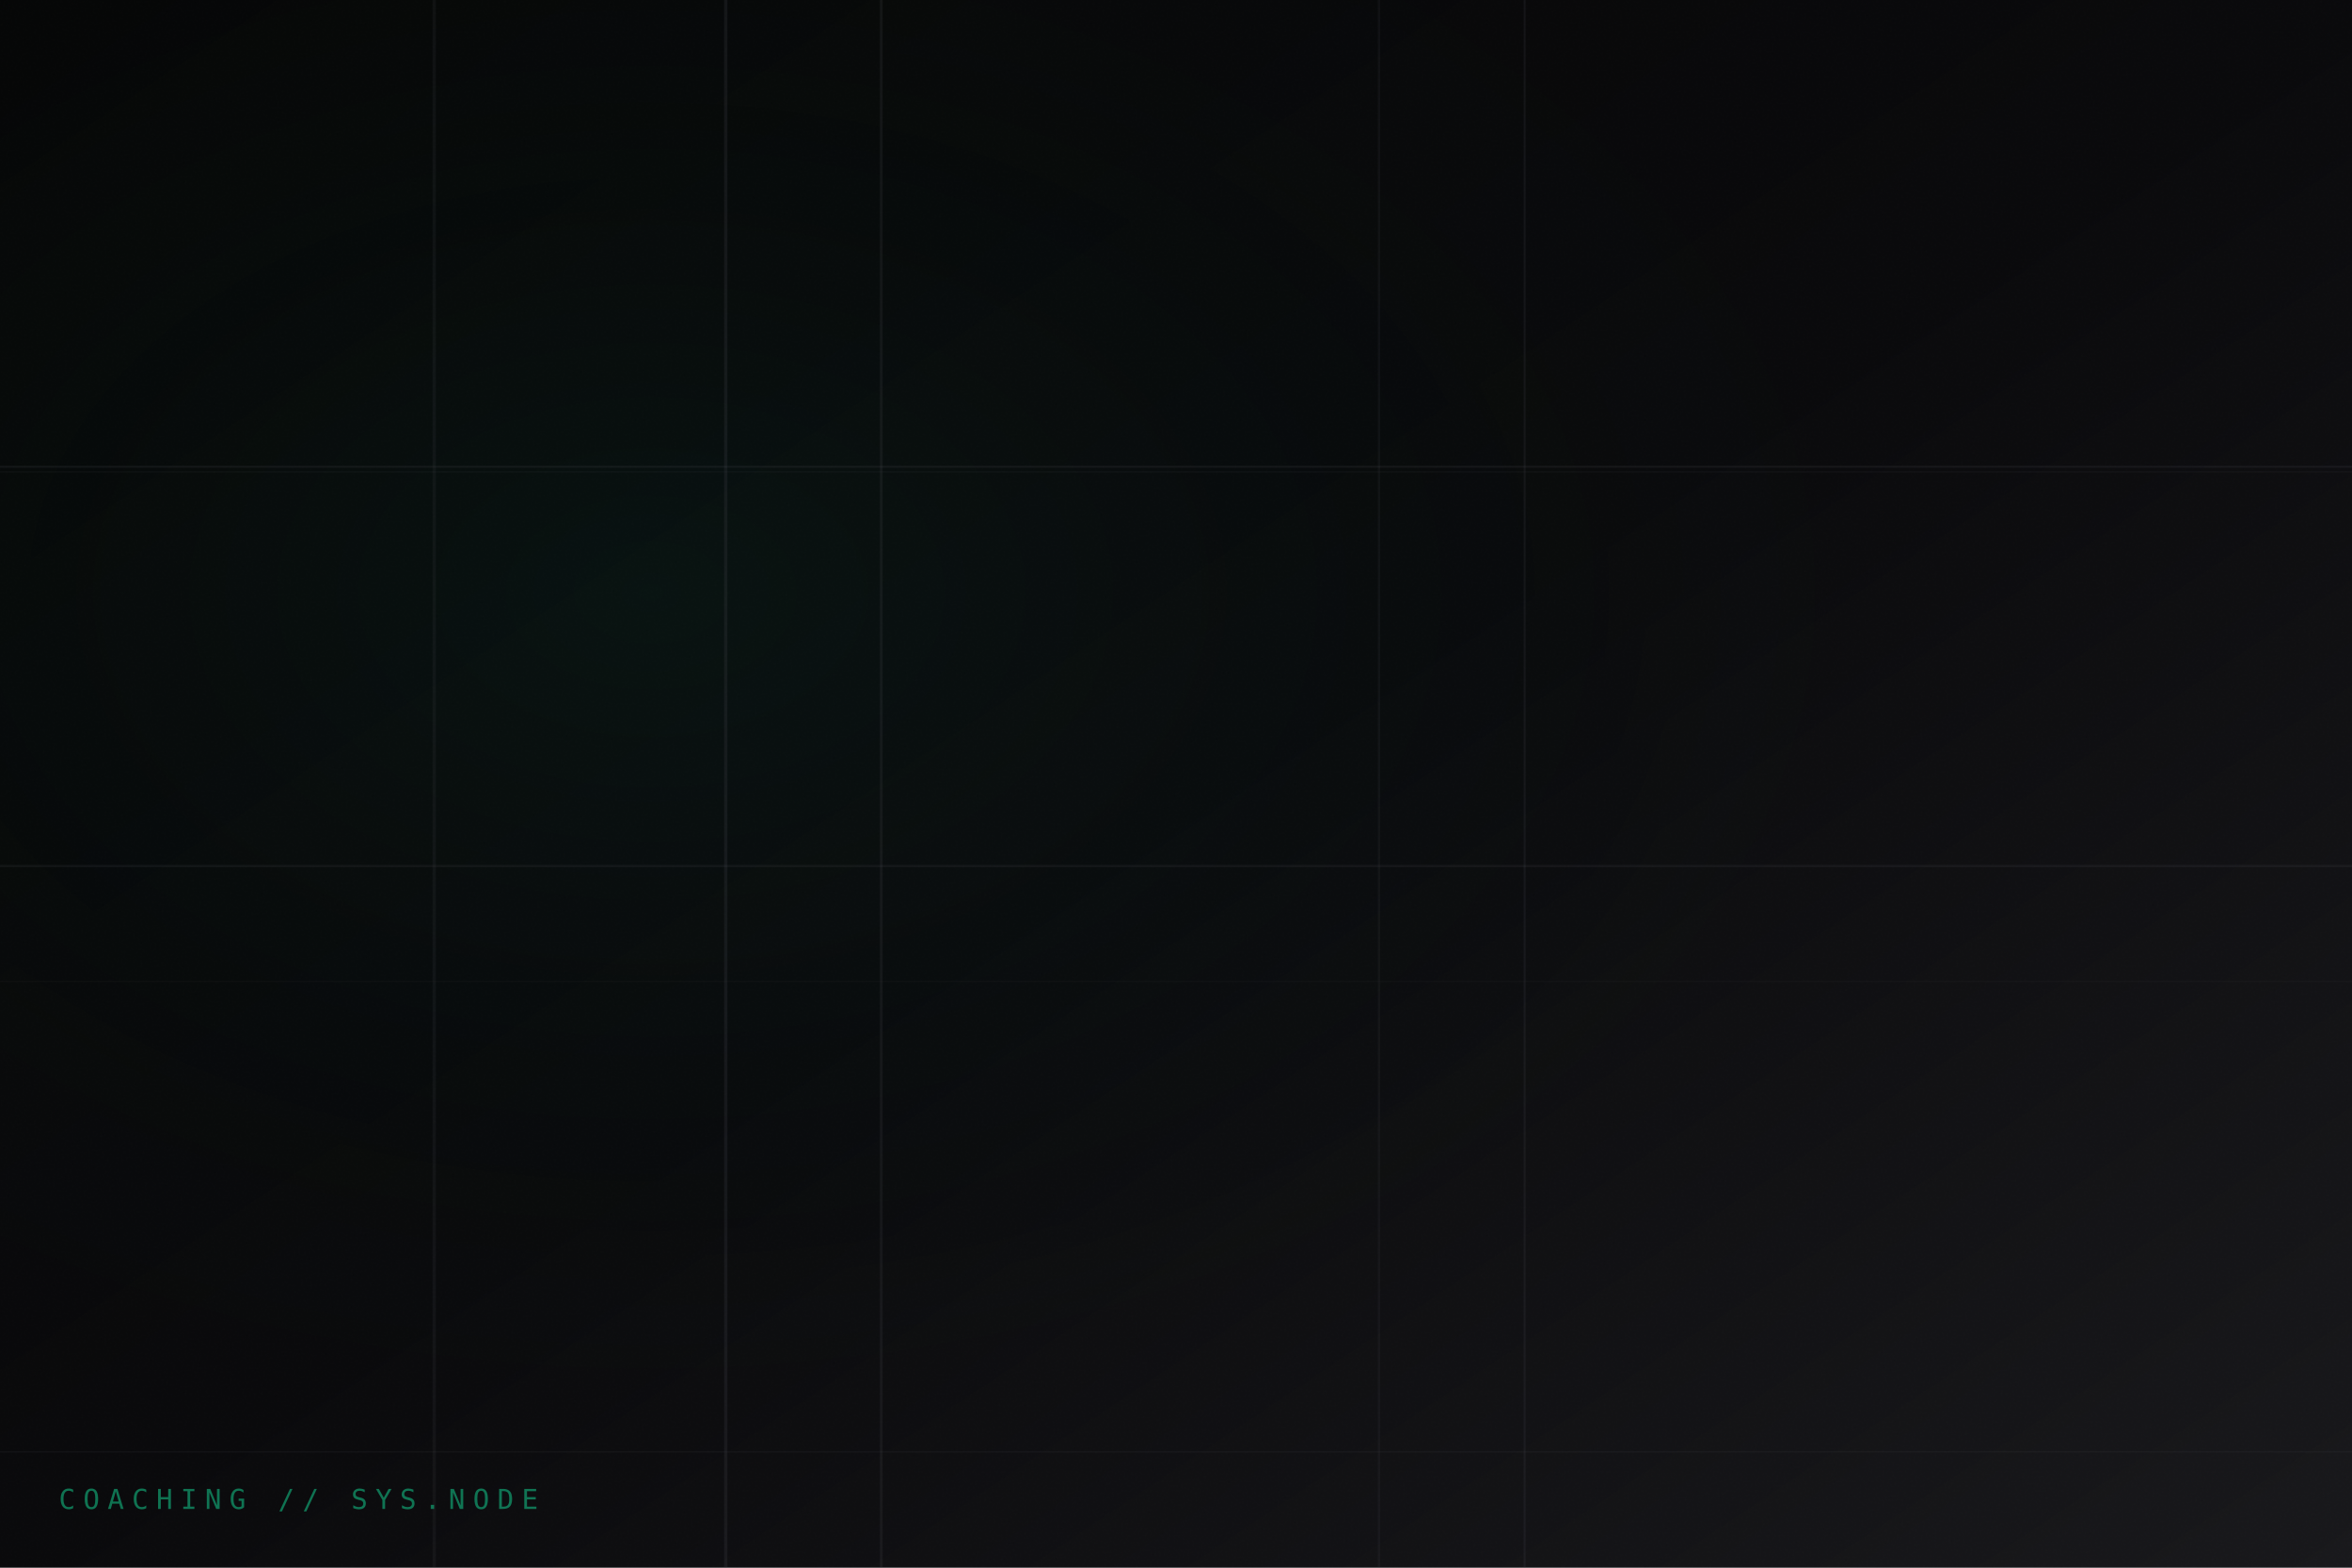
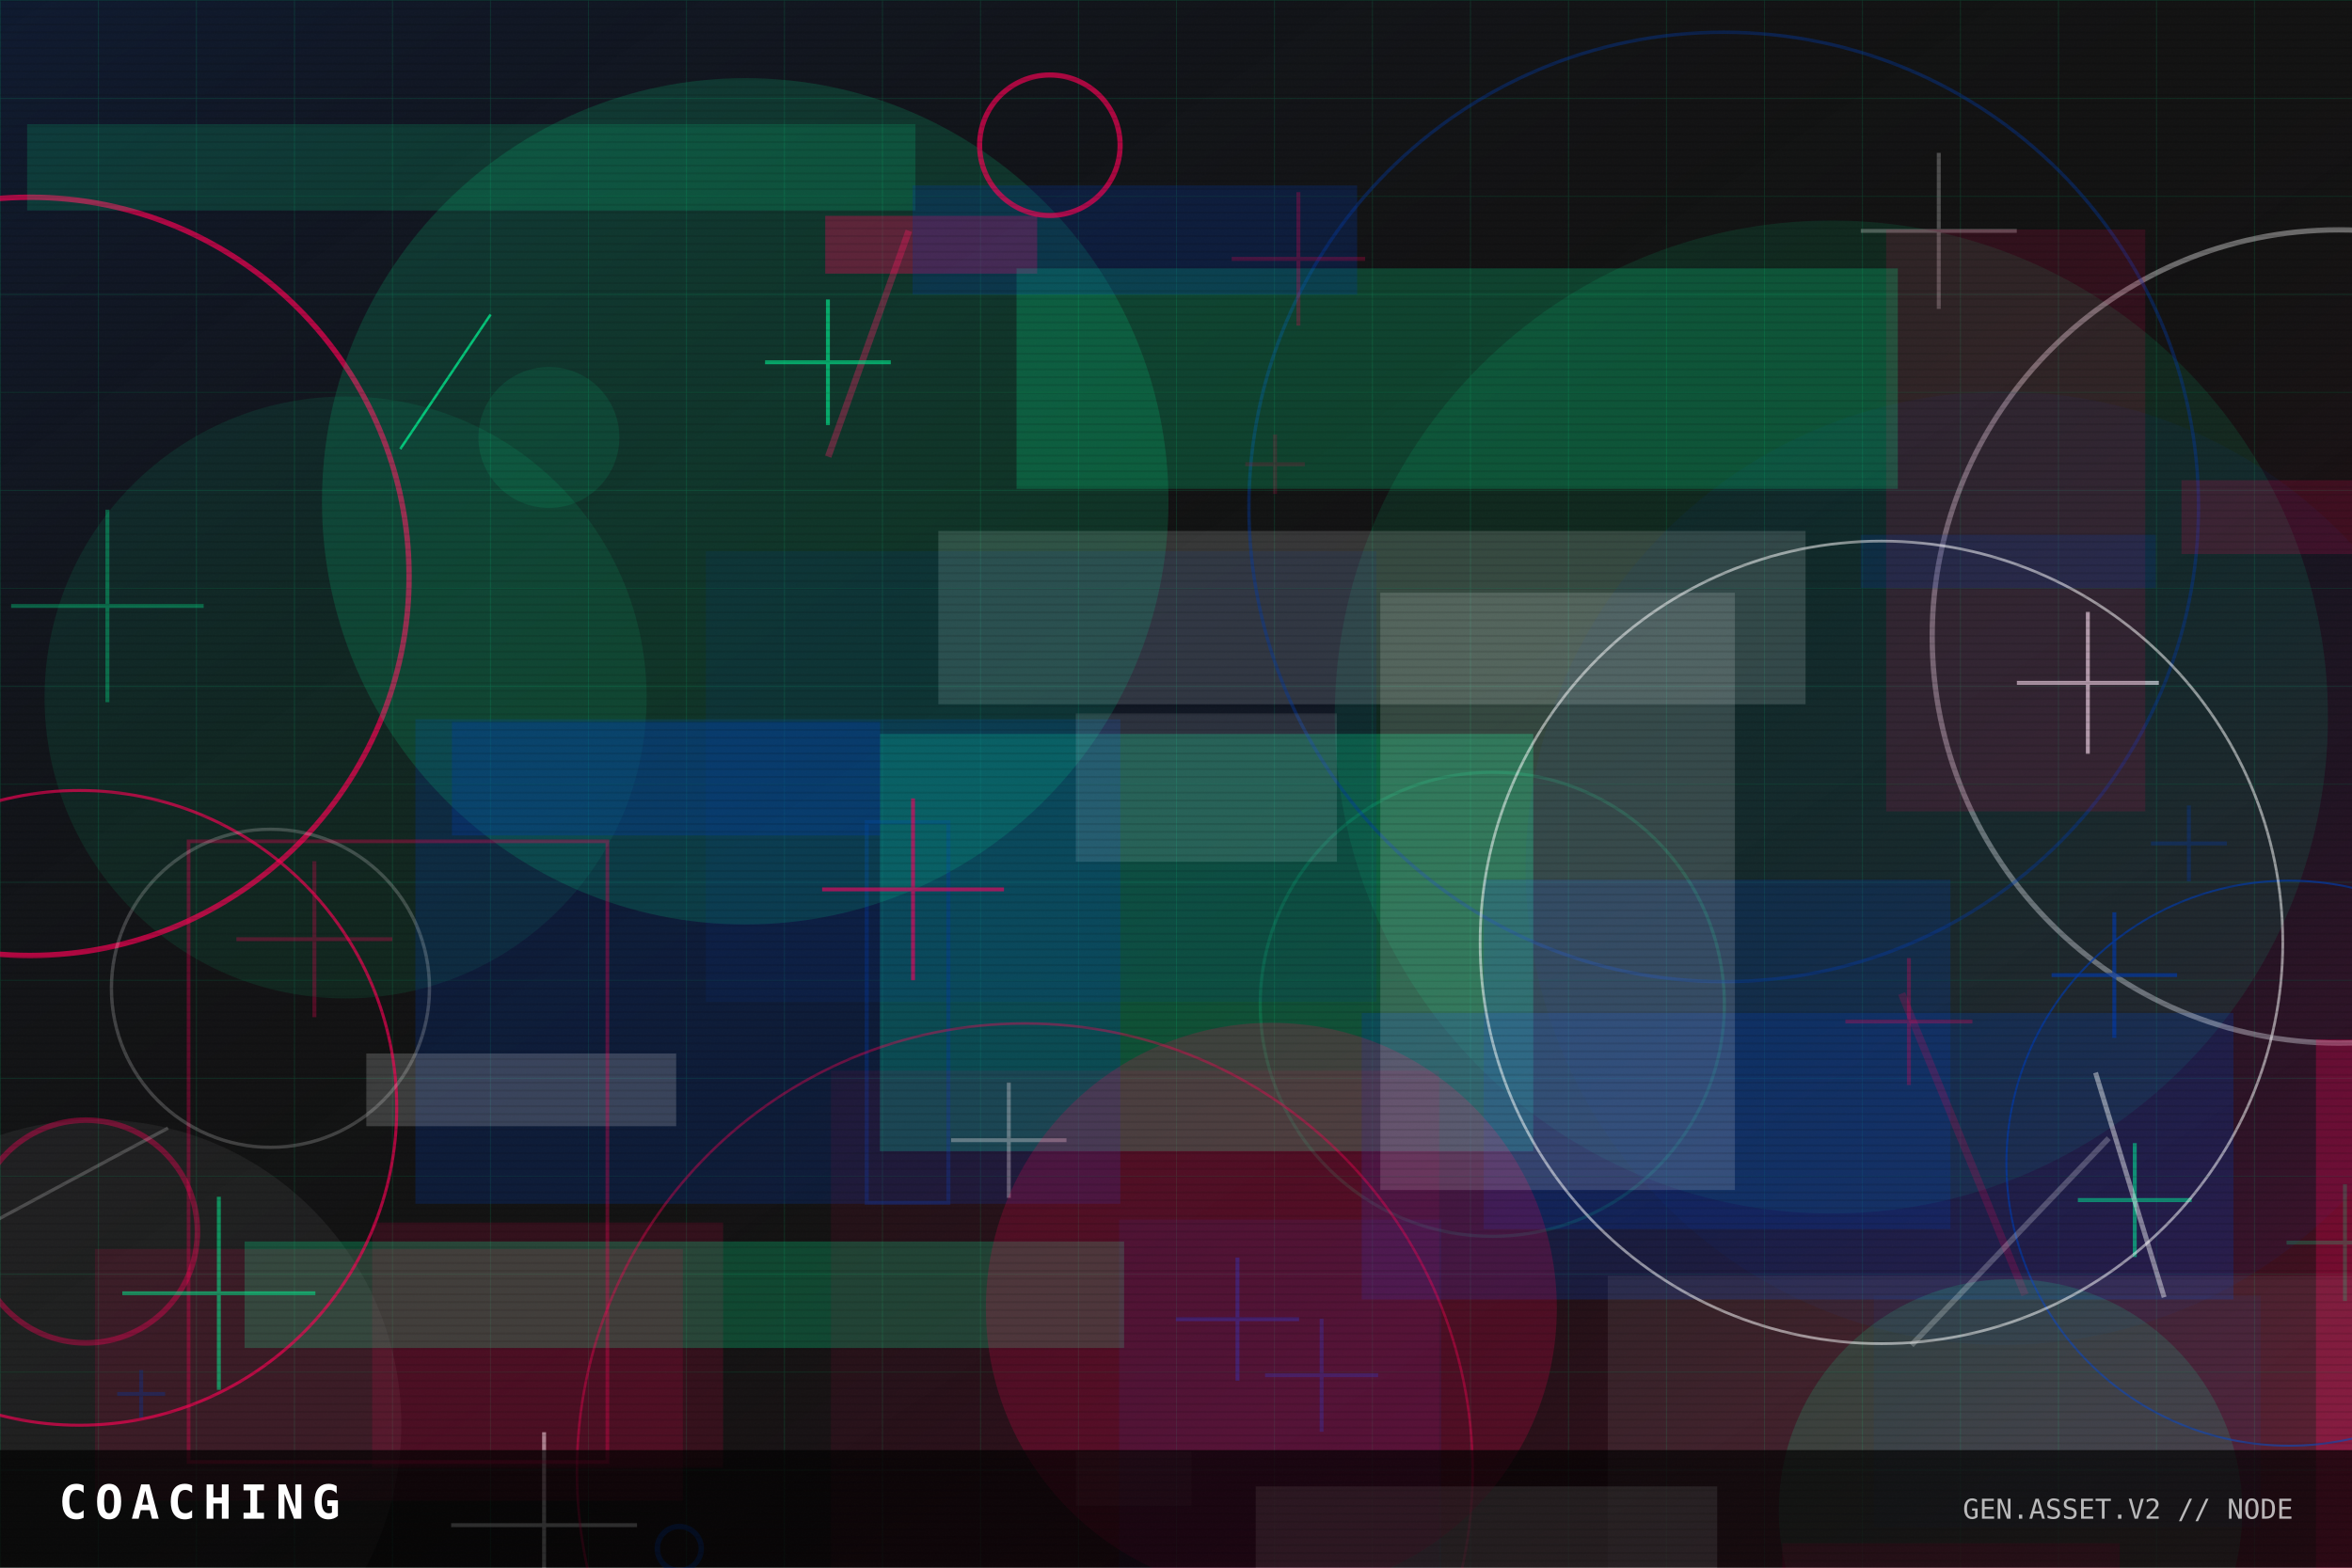
<svg xmlns="http://www.w3.org/2000/svg" width="1200" height="800" viewBox="0 0 1200 800" preserveAspectRatio="xMidYMid slice">
  <defs>
    <filter id="noise-coaching" x="0%" y="0%" width="100%" height="100%">
-       <feTurbulence type="fractalNoise" baseFrequency="0.829" numOctaves="3" result="noise" />
-       <feColorMatrix type="matrix" values="1 0 0 0 0  0 1 0 0 0  0 0 1 0 0  0 0 0 0.05 0" in="noise" result="coloredNoise" />
+       <feTurbulence type="fractalNoise" baseFrequency="1.141" numOctaves="4" result="noise" />
+       <feColorMatrix type="matrix" values="1 0 0 0 0  0 1 0 0 0  0 0 1 0 0  0 0 0 0.1 0" in="noise" result="coloredNoise" />
      <feComposite operator="in" in="coloredNoise" in2="SourceGraphic" result="composite" />
    </filter>
-     <linearGradient id="grad-main-coaching" x1="0%" y1="0%" x2="100%" y2="100%">
-       <stop offset="0%" stop-color="#050505" />
-       <stop offset="50%" stop-color="#09090b" />
-       <stop offset="100%" stop-color="#18181b" />
+     <linearGradient id="grad-coaching" x1="0%" y1="0%" x2="100%" y2="100%">
+       <stop offset="0%" stop-color="#0038A8" stop-opacity="0.2" />
+       <stop offset="50%" stop-color="#121212" stop-opacity="0" />
+       <stop offset="100%" stop-color="#FF0055" stop-opacity="0.3" />
    </linearGradient>
-     <radialGradient id="glow-coaching" cx="27.876%" cy="37.892%" r="60%">
-       <stop offset="0%" stop-color="#064e3b" stop-opacity="0.15" />
-       <stop offset="100%" stop-color="#050505" stop-opacity="0" />
-     </radialGradient>
-     <pattern id="grid-coaching" width="40" height="40" patternUnits="userSpaceOnUse">
-       <path d="M 40 0 L 0 0 0 40" fill="none" stroke="#27272a" stroke-width="0.5" stroke-opacity="0.3" />
+     <pattern id="grid-coaching" width="50" height="50" patternUnits="userSpaceOnUse">
+       <path d="M 50 0 L 0 0 0 50" fill="none" stroke="#00FF99" stroke-width="0.5" stroke-opacity="0.2" />
    </pattern>
  </defs>
-   <rect width="100%" height="100%" fill="url(#grad-main-coaching)" />
-   <rect width="100%" height="100%" fill="url(#glow-coaching)" />
-   <rect x="0" y="92.572%" width="100%" height="0.65" fill="#52525b" opacity="0.119" />
-   <rect x="0" y="62.571%" width="100%" height="0.615" fill="#52525b" opacity="0.056" />
-   <rect x="37.41%" y="0" width="1.388" height="100%" fill="#52525b" opacity="0.157" />
-   <rect x="64.781%" y="0" width="1.018" height="100%" fill="#52525b" opacity="0.152" />
-   <rect x="0" y="29.703%" width="100%" height="1.102" fill="#52525b" opacity="0.144" />
-   <rect x="58.581%" y="0" width="1.167" height="100%" fill="#52525b" opacity="0.117" />
-   <rect x="0" y="30.062%" width="100%" height="0.65" fill="#52525b" opacity="0.097" />
-   <rect x="30.788%" y="0" width="1.667" height="100%" fill="#52525b" opacity="0.174" />
-   <rect x="0" y="55.164%" width="100%" height="1.251" fill="#52525b" opacity="0.132" />
-   <rect x="18.391%" y="0" width="1.668" height="100%" fill="#52525b" opacity="0.119" />
-   <text x="30" y="770" font-family="monospace" font-size="14" fill="#10b981" opacity="0.6" letter-spacing="4">
-             COACHING // SYS.NODE
+   <rect width="100%" height="100%" fill="#121212" />
+   <rect width="100%" height="100%" fill="url(#grad-coaching)" />
+   <rect width="100%" height="100%" fill="url(#grid-coaching)" />
+   <rect x="45.742%" y="92.572%" width="4.917%" height="3.494%" fill="#FFFFFF" opacity="0.08" />
+   <rect x="37.41%" y="46.816%" width="27.779%" height="26.617%" fill="#00FF99" opacity="0.264" />
+   <circle cx="14.693%" cy="44.49%" r="15.059%" fill="#00FF99" opacity="0.083" />
+   <rect x="47.58%" y="77.794%" width="13.7%" height="24%" fill="#0038A8" opacity="0.14" />
+   <circle cx="77.863%" cy="45.738%" r="24.845%" fill="#00FF99" opacity="0.095" />
+   <g stroke="#0038A8" stroke-width="2" opacity="0.495">
+     <line x1="645.426" y1="701.785" x2="703.138" y2="701.785" />
+     <line x1="674.282" y1="672.929" x2="674.282" y2="730.641" />
+   </g>
+   <g stroke="#FFFFFF" stroke-width="2" opacity="0.256">
+     <line x1="949.372" y1="117.811" x2="1028.968" y2="117.811" />
+     <line x1="989.17" y1="78.012" x2="989.17" y2="157.609" />
+   </g>
+   <circle cx="1.27%" cy="36.765%" r="18.971%" fill="none" stroke="#FF0055" stroke-width="2.756" opacity="0.664" />
+   <rect x="63.084%" y="56.114%" width="19.842%" height="22.285%" fill="#0038A8" opacity="0.242" />
+   <circle cx="4.099%" cy="90.863%" r="15.254%" fill="#FFFFFF" opacity="0.055" />
+   <circle cx="63.448%" cy="64.063%" r="11.609%" fill="none" stroke="#00FF99" stroke-width="1.609" opacity="0.151" />
+   <g stroke="#FFFFFF" stroke-width="2" opacity="0.668">
+     <line x1="1029.017" y1="348.465" x2="1101.444" y2="348.465" />
+     <line x1="1065.23" y1="312.251" x2="1065.23" y2="384.678" />
+   </g>
+   <rect x="36.851%" y="52.447%" width="3.471%" height="24.28%" fill="none" stroke="#0038A8" stroke-width="2.061" opacity="0.335" />
+   <rect x="15.825%" y="77.985%" width="14.92%" height="15.641%" fill="#FF0055" opacity="0.136" />
+   <rect x="57.896%" y="64.615%" width="37.064%" height="18.274%" fill="#0038A8" opacity="0.269" />
+   <circle cx="3.658%" cy="78.557%" r="5.573%" fill="none" stroke="#FF0055" stroke-width="2.83" opacity="0.373" />
+   <rect x="17.662%" y="45.882%" width="29.972%" height="30.905%" fill="#0038A8" opacity="0.251" />
+   <rect x="39.896%" y="33.873%" width="36.871%" height="11.048%" fill="#FFFFFF" opacity="0.156" />
+   <line x1="35.213%" y1="29.128%" x2="38.64%" y2="14.722%" stroke="#FF0055" stroke-width="3.374" opacity="0.391" />
+   <circle cx="31.685%" cy="31.977%" r="21.175%" fill="#00FF99" opacity="0.142" />
+   <circle cx="99.443%" cy="40.599%" r="20.347%" fill="none" stroke="#FFFFFF" stroke-width="2.689" opacity="0.37" />
+   <rect x="10.399%" y="79.194%" width="37.396%" height="6.789%" fill="#00FF99" opacity="0.226" />
+   <g stroke="#00FF99" stroke-width="2" opacity="0.539">
+     <line x1="1060.124" y1="612.404" x2="1118.22" y2="612.404" />
+     <line x1="1089.172" y1="583.356" x2="1089.172" y2="641.452" />
+   </g>
+   <circle cx="85.129%" cy="55.382%" r="23.846%" fill="#0038A8" opacity="0.076" />
+   <g stroke="#00FF99" stroke-width="2" opacity="0.578">
+     <line x1="390.338" y1="184.863" x2="454.486" y2="184.863" />
+     <line x1="422.412" y1="152.789" x2="422.412" y2="216.938" />
+   </g>
+   <line x1="80.851%" y1="63.377%" x2="86.1%" y2="82.598%" stroke="#FF0055" stroke-width="3.855" opacity="0.184" />
+   <g stroke="#FFFFFF" stroke-width="2" opacity="0.542">
+     <line x1="230.178" y1="778.292" x2="325.015" y2="778.292" />
+     <line x1="277.597" y1="730.874" x2="277.597" y2="825.711" />
+   </g>
+   <rect x="19.215%" y="46.048%" width="18.205%" height="7.245%" fill="#0038A8" opacity="0.316" />
+   <rect x="35.087%" y="13.77%" width="9.011%" height="3.683%" fill="#FF0055" opacity="0.322" />
+   <circle cx="23.337%" cy="27.904%" r="3.525%" fill="#00FF99" opacity="0.09" />
+   <line x1="17.018%" y1="28.641%" x2="20.859%" y2="20.06%" stroke="#00FF99" stroke-width="1.278" opacity="0.692" />
+   <g stroke="#FF0055" stroke-width="2" opacity="0.667">
+     <line x1="419.454" y1="453.849" x2="512.239" y2="453.849" />
+     <line x1="465.846" y1="407.457" x2="465.846" y2="500.241" />
+   </g>
+   <rect x="4.039%" y="79.673%" width="24.993%" height="16.054%" fill="#FF0055" opacity="0.123" />
+   <rect x="98.469%" y="66.298%" width="19.364%" height="35.353%" fill="#FF0055" opacity="0.27" />
+   <rect x="15.575%" y="67.201%" width="13.174%" height="4.637%" fill="#FFFFFF" opacity="0.176" />
+   <circle cx="73.287%" cy="32.337%" r="23.754%" fill="none" stroke="#0038A8" stroke-width="1.713" opacity="0.388" />
+   <circle cx="85.482%" cy="96.377%" r="11.595%" fill="#00FF99" opacity="0.145" />
+   <g stroke="#0038A8" stroke-width="2" opacity="0.33">
+     <line x1="59.831" y1="711.354" x2="84.236" y2="711.354" />
+     <line x1="72.033" y1="699.151" x2="72.033" y2="723.557" />
+   </g>
+   <circle cx="97.321%" cy="74.197%" r="14.137%" fill="none" stroke="#0038A8" stroke-width="1.015" opacity="0.678" />
+   <rect x="80.194%" y="14.638%" width="11.017%" height="37.118%" fill="#FF0055" opacity="0.126" />
+   <rect x="45.74%" y="45.506%" width="11.101%" height="9.46%" fill="#FFFFFF" opacity="0.127" />
+   <g stroke="#0038A8" stroke-width="2" opacity="0.595">
+     <line x1="599.928" y1="673.181" x2="662.809" y2="673.181" />
+     <line x1="631.368" y1="641.74" x2="631.368" y2="704.621" />
+   </g>
+   <g stroke="#00FF99" stroke-width="2" opacity="0.327">
+     <line x1="5.674" y1="309.214" x2="103.907" y2="309.214" />
+     <line x1="54.79" y1="260.098" x2="54.79" y2="358.331" />
+   </g>
+   <g stroke="#FF0055" stroke-width="2" opacity="0.277">
+     <line x1="941.53" y1="521.276" x2="1006.323" y2="521.276" />
+     <line x1="973.926" y1="488.88" x2="973.926" y2="553.672" />
+   </g>
+   <rect x="8.018%" y="53.664%" width="17.806%" height="39.595%" fill="none" stroke="#FF0055" stroke-width="1.871" opacity="0.313" />
+   <rect x="43.221%" y="17.118%" width="37.468%" height="14.061%" fill="#00FF99" opacity="0.207" />
+   <rect x="30.013%" y="35.161%" width="28.509%" height="28.746%" fill="#0038A8" opacity="0.111" />
+   <rect x="1.155%" y="7.923%" width="37.766%" height="5.502%" fill="#00FF99" opacity="0.145" />
+   <g stroke="#FFFFFF" stroke-width="2" opacity="0.313">
+     <line x1="485.268" y1="581.842" x2="544.122" y2="581.842" />
+     <line x1="514.695" y1="552.415" x2="514.695" y2="611.269" />
+   </g>
+   <g stroke="#0038A8" stroke-width="2" opacity="0.661">
+     <line x1="1046.719" y1="497.58" x2="1110.756" y2="497.58" />
+     <line x1="1078.738" y1="465.561" x2="1078.738" y2="529.598" />
+   </g>
+   <circle cx="28.881%" cy="98.777%" r="1.1%" fill="none" stroke="#0038A8" stroke-width="2.769" opacity="0.556" />
+   <rect x="92.749%" y="30.634%" width="18.401%" height="4.706%" fill="#FF0055" opacity="0.162" />
+   <circle cx="43.571%" cy="93.847%" r="22.406%" fill="none" stroke="#FF0055" stroke-width="1.307" opacity="0.38" />
+   <rect x="53.388%" y="94.816%" width="19.623%" height="12.064%" fill="#FFFFFF" opacity="0.331" />
+   <rect x="79.112%" y="34.112%" width="12.547%" height="3.401%" fill="#0038A8" opacity="0.205" />
+   <circle cx="3.372%" cy="70.669%" r="15.881%" fill="none" stroke="#FF0055" stroke-width="1.538" opacity="0.637" />
+   <g stroke="#0038A8" stroke-width="2" opacity="0.323">
+     <line x1="1097.405" y1="430.417" x2="1136.169" y2="430.417" />
+     <line x1="1116.787" y1="411.035" x2="1116.787" y2="449.799" />
+   </g>
+   <rect x="79.668%" y="82.644%" width="16.453%" height="14.771%" fill="#0038A8" opacity="0.089" />
+   <circle cx="54.054%" cy="83.45%" r="14.282%" fill="#FF0055" opacity="0.194" />
+   <rect x="38.8%" y="11.83%" width="18.901%" height="6.964%" fill="#0038A8" opacity="0.258" />
+   <line x1="81.269%" y1="85.806%" x2="89.657%" y2="72.602%" stroke="#FFFFFF" stroke-width="2.836" opacity="0.235" />
+   <circle cx="11.499%" cy="63.04%" r="7.956%" fill="none" stroke="#FFFFFF" stroke-width="1.69" opacity="0.202" />
+   <circle cx="44.637%" cy="9.263%" r="3.515%" fill="none" stroke="#FF0055" stroke-width="2.64" opacity="0.641" />
+   <g stroke="#00FF99" stroke-width="2" opacity="0.497">
+     <line x1="62.403" y1="659.971" x2="160.908" y2="659.971" />
+     <line x1="111.655" y1="610.719" x2="111.655" y2="709.224" />
+   </g>
+   <line x1="92.014%" y1="82.749%" x2="89.096%" y2="68.424%" stroke="#FFFFFF" stroke-width="2.52" opacity="0.442" />
+   <circle cx="79.994%" cy="60.112%" r="20.079%" fill="none" stroke="#FFFFFF" stroke-width="1.392" opacity="0.526" />
+   <line x1="7.144%" y1="71.957%" x2="-9.008%" y2="84.967%" stroke="#FFFFFF" stroke-width="1.701" opacity="0.201" />
+   <rect x="68.357%" y="81.386%" width="33.619%" height="27.59%" fill="#FFFFFF" opacity="0.072" />
+   <rect x="75.778%" y="98.441%" width="14.346%" height="29.228%" fill="#FF0055" opacity="0.257" />
+   <g stroke="#00FF99" stroke-width="2" opacity="0.198">
+     <line x1="1166.619" y1="634.109" x2="1226.211" y2="634.109" />
+     <line x1="1196.415" y1="604.313" x2="1196.415" y2="663.905" />
+   </g>
+   <g stroke="#FF0055" stroke-width="2" opacity="0.16">
+     <line x1="635.342" y1="236.899" x2="665.729" y2="236.899" />
+     <line x1="650.536" y1="221.705" x2="650.536" y2="252.092" />
+   </g>
+   <rect x="58.686%" y="37.81%" width="15.077%" height="38.098%" fill="#FFFFFF" opacity="0.151" />
+   <g stroke="#FF0055" stroke-width="2" opacity="0.272">
+     <line x1="120.614" y1="479.281" x2="200.195" y2="479.281" />
+     <line x1="160.405" y1="439.491" x2="160.405" y2="519.071" />
+   </g>
+   <rect x="35.329%" y="68.3%" width="25.86%" height="33.731%" fill="#FF0055" opacity="0.069" />
+   <g stroke="#FF0055" stroke-width="2" opacity="0.247">
+     <line x1="628.402" y1="132.112" x2="696.498" y2="132.112" />
+     <line x1="662.45" y1="98.064" x2="662.45" y2="166.16" />
+   </g>
+   <rect x="0" y="0" width="100%" height="1" fill="#000" opacity="0.1" />
+   <rect x="0" y="4" width="100%" height="1" fill="#000" opacity="0.1" />
+   <rect x="0" y="8" width="100%" height="1" fill="#000" opacity="0.1" />
+   <rect x="0" y="12" width="100%" height="1" fill="#000" opacity="0.1" />
+   <rect x="0" y="16" width="100%" height="1" fill="#000" opacity="0.1" />
+   <rect x="0" y="20" width="100%" height="1" fill="#000" opacity="0.1" />
+   <rect x="0" y="24" width="100%" height="1" fill="#000" opacity="0.1" />
+   <rect x="0" y="28" width="100%" height="1" fill="#000" opacity="0.1" />
+   <rect x="0" y="32" width="100%" height="1" fill="#000" opacity="0.1" />
+   <rect x="0" y="36" width="100%" height="1" fill="#000" opacity="0.1" />
+   <rect x="0" y="40" width="100%" height="1" fill="#000" opacity="0.1" />
+   <rect x="0" y="44" width="100%" height="1" fill="#000" opacity="0.1" />
+   <rect x="0" y="48" width="100%" height="1" fill="#000" opacity="0.1" />
+   <rect x="0" y="52" width="100%" height="1" fill="#000" opacity="0.1" />
+   <rect x="0" y="56" width="100%" height="1" fill="#000" opacity="0.1" />
+   <rect x="0" y="60" width="100%" height="1" fill="#000" opacity="0.1" />
+   <rect x="0" y="64" width="100%" height="1" fill="#000" opacity="0.1" />
+   <rect x="0" y="68" width="100%" height="1" fill="#000" opacity="0.1" />
+   <rect x="0" y="72" width="100%" height="1" fill="#000" opacity="0.1" />
+   <rect x="0" y="76" width="100%" height="1" fill="#000" opacity="0.1" />
+   <rect x="0" y="80" width="100%" height="1" fill="#000" opacity="0.1" />
+   <rect x="0" y="84" width="100%" height="1" fill="#000" opacity="0.1" />
+   <rect x="0" y="88" width="100%" height="1" fill="#000" opacity="0.1" />
+   <rect x="0" y="92" width="100%" height="1" fill="#000" opacity="0.1" />
+   <rect x="0" y="96" width="100%" height="1" fill="#000" opacity="0.1" />
+   <rect x="0" y="100" width="100%" height="1" fill="#000" opacity="0.1" />
+   <rect x="0" y="104" width="100%" height="1" fill="#000" opacity="0.1" />
+   <rect x="0" y="108" width="100%" height="1" fill="#000" opacity="0.1" />
+   <rect x="0" y="112" width="100%" height="1" fill="#000" opacity="0.1" />
+   <rect x="0" y="116" width="100%" height="1" fill="#000" opacity="0.1" />
+   <rect x="0" y="120" width="100%" height="1" fill="#000" opacity="0.1" />
+   <rect x="0" y="124" width="100%" height="1" fill="#000" opacity="0.1" />
+   <rect x="0" y="128" width="100%" height="1" fill="#000" opacity="0.1" />
+   <rect x="0" y="132" width="100%" height="1" fill="#000" opacity="0.1" />
+   <rect x="0" y="136" width="100%" height="1" fill="#000" opacity="0.1" />
+   <rect x="0" y="140" width="100%" height="1" fill="#000" opacity="0.1" />
+   <rect x="0" y="144" width="100%" height="1" fill="#000" opacity="0.1" />
+   <rect x="0" y="148" width="100%" height="1" fill="#000" opacity="0.1" />
+   <rect x="0" y="152" width="100%" height="1" fill="#000" opacity="0.1" />
+   <rect x="0" y="156" width="100%" height="1" fill="#000" opacity="0.1" />
+   <rect x="0" y="160" width="100%" height="1" fill="#000" opacity="0.1" />
+   <rect x="0" y="164" width="100%" height="1" fill="#000" opacity="0.1" />
+   <rect x="0" y="168" width="100%" height="1" fill="#000" opacity="0.1" />
+   <rect x="0" y="172" width="100%" height="1" fill="#000" opacity="0.1" />
+   <rect x="0" y="176" width="100%" height="1" fill="#000" opacity="0.1" />
+   <rect x="0" y="180" width="100%" height="1" fill="#000" opacity="0.1" />
+   <rect x="0" y="184" width="100%" height="1" fill="#000" opacity="0.1" />
+   <rect x="0" y="188" width="100%" height="1" fill="#000" opacity="0.1" />
+   <rect x="0" y="192" width="100%" height="1" fill="#000" opacity="0.1" />
+   <rect x="0" y="196" width="100%" height="1" fill="#000" opacity="0.1" />
+   <rect x="0" y="200" width="100%" height="1" fill="#000" opacity="0.1" />
+   <rect x="0" y="204" width="100%" height="1" fill="#000" opacity="0.1" />
+   <rect x="0" y="208" width="100%" height="1" fill="#000" opacity="0.1" />
+   <rect x="0" y="212" width="100%" height="1" fill="#000" opacity="0.1" />
+   <rect x="0" y="216" width="100%" height="1" fill="#000" opacity="0.1" />
+   <rect x="0" y="220" width="100%" height="1" fill="#000" opacity="0.1" />
+   <rect x="0" y="224" width="100%" height="1" fill="#000" opacity="0.1" />
+   <rect x="0" y="228" width="100%" height="1" fill="#000" opacity="0.1" />
+   <rect x="0" y="232" width="100%" height="1" fill="#000" opacity="0.1" />
+   <rect x="0" y="236" width="100%" height="1" fill="#000" opacity="0.1" />
+   <rect x="0" y="240" width="100%" height="1" fill="#000" opacity="0.1" />
+   <rect x="0" y="244" width="100%" height="1" fill="#000" opacity="0.1" />
+   <rect x="0" y="248" width="100%" height="1" fill="#000" opacity="0.1" />
+   <rect x="0" y="252" width="100%" height="1" fill="#000" opacity="0.1" />
+   <rect x="0" y="256" width="100%" height="1" fill="#000" opacity="0.1" />
+   <rect x="0" y="260" width="100%" height="1" fill="#000" opacity="0.1" />
+   <rect x="0" y="264" width="100%" height="1" fill="#000" opacity="0.1" />
+   <rect x="0" y="268" width="100%" height="1" fill="#000" opacity="0.1" />
+   <rect x="0" y="272" width="100%" height="1" fill="#000" opacity="0.1" />
+   <rect x="0" y="276" width="100%" height="1" fill="#000" opacity="0.1" />
+   <rect x="0" y="280" width="100%" height="1" fill="#000" opacity="0.1" />
+   <rect x="0" y="284" width="100%" height="1" fill="#000" opacity="0.1" />
+   <rect x="0" y="288" width="100%" height="1" fill="#000" opacity="0.1" />
+   <rect x="0" y="292" width="100%" height="1" fill="#000" opacity="0.1" />
+   <rect x="0" y="296" width="100%" height="1" fill="#000" opacity="0.1" />
+   <rect x="0" y="300" width="100%" height="1" fill="#000" opacity="0.1" />
+   <rect x="0" y="304" width="100%" height="1" fill="#000" opacity="0.1" />
+   <rect x="0" y="308" width="100%" height="1" fill="#000" opacity="0.1" />
+   <rect x="0" y="312" width="100%" height="1" fill="#000" opacity="0.1" />
+   <rect x="0" y="316" width="100%" height="1" fill="#000" opacity="0.1" />
+   <rect x="0" y="320" width="100%" height="1" fill="#000" opacity="0.1" />
+   <rect x="0" y="324" width="100%" height="1" fill="#000" opacity="0.1" />
+   <rect x="0" y="328" width="100%" height="1" fill="#000" opacity="0.1" />
+   <rect x="0" y="332" width="100%" height="1" fill="#000" opacity="0.1" />
+   <rect x="0" y="336" width="100%" height="1" fill="#000" opacity="0.1" />
+   <rect x="0" y="340" width="100%" height="1" fill="#000" opacity="0.1" />
+   <rect x="0" y="344" width="100%" height="1" fill="#000" opacity="0.1" />
+   <rect x="0" y="348" width="100%" height="1" fill="#000" opacity="0.1" />
+   <rect x="0" y="352" width="100%" height="1" fill="#000" opacity="0.1" />
+   <rect x="0" y="356" width="100%" height="1" fill="#000" opacity="0.1" />
+   <rect x="0" y="360" width="100%" height="1" fill="#000" opacity="0.1" />
+   <rect x="0" y="364" width="100%" height="1" fill="#000" opacity="0.1" />
+   <rect x="0" y="368" width="100%" height="1" fill="#000" opacity="0.1" />
+   <rect x="0" y="372" width="100%" height="1" fill="#000" opacity="0.1" />
+   <rect x="0" y="376" width="100%" height="1" fill="#000" opacity="0.1" />
+   <rect x="0" y="380" width="100%" height="1" fill="#000" opacity="0.1" />
+   <rect x="0" y="384" width="100%" height="1" fill="#000" opacity="0.1" />
+   <rect x="0" y="388" width="100%" height="1" fill="#000" opacity="0.1" />
+   <rect x="0" y="392" width="100%" height="1" fill="#000" opacity="0.1" />
+   <rect x="0" y="396" width="100%" height="1" fill="#000" opacity="0.1" />
+   <rect x="0" y="400" width="100%" height="1" fill="#000" opacity="0.1" />
+   <rect x="0" y="404" width="100%" height="1" fill="#000" opacity="0.1" />
+   <rect x="0" y="408" width="100%" height="1" fill="#000" opacity="0.1" />
+   <rect x="0" y="412" width="100%" height="1" fill="#000" opacity="0.1" />
+   <rect x="0" y="416" width="100%" height="1" fill="#000" opacity="0.1" />
+   <rect x="0" y="420" width="100%" height="1" fill="#000" opacity="0.1" />
+   <rect x="0" y="424" width="100%" height="1" fill="#000" opacity="0.1" />
+   <rect x="0" y="428" width="100%" height="1" fill="#000" opacity="0.1" />
+   <rect x="0" y="432" width="100%" height="1" fill="#000" opacity="0.1" />
+   <rect x="0" y="436" width="100%" height="1" fill="#000" opacity="0.1" />
+   <rect x="0" y="440" width="100%" height="1" fill="#000" opacity="0.1" />
+   <rect x="0" y="444" width="100%" height="1" fill="#000" opacity="0.1" />
+   <rect x="0" y="448" width="100%" height="1" fill="#000" opacity="0.1" />
+   <rect x="0" y="452" width="100%" height="1" fill="#000" opacity="0.1" />
+   <rect x="0" y="456" width="100%" height="1" fill="#000" opacity="0.1" />
+   <rect x="0" y="460" width="100%" height="1" fill="#000" opacity="0.1" />
+   <rect x="0" y="464" width="100%" height="1" fill="#000" opacity="0.1" />
+   <rect x="0" y="468" width="100%" height="1" fill="#000" opacity="0.1" />
+   <rect x="0" y="472" width="100%" height="1" fill="#000" opacity="0.1" />
+   <rect x="0" y="476" width="100%" height="1" fill="#000" opacity="0.1" />
+   <rect x="0" y="480" width="100%" height="1" fill="#000" opacity="0.1" />
+   <rect x="0" y="484" width="100%" height="1" fill="#000" opacity="0.1" />
+   <rect x="0" y="488" width="100%" height="1" fill="#000" opacity="0.1" />
+   <rect x="0" y="492" width="100%" height="1" fill="#000" opacity="0.1" />
+   <rect x="0" y="496" width="100%" height="1" fill="#000" opacity="0.1" />
+   <rect x="0" y="500" width="100%" height="1" fill="#000" opacity="0.1" />
+   <rect x="0" y="504" width="100%" height="1" fill="#000" opacity="0.1" />
+   <rect x="0" y="508" width="100%" height="1" fill="#000" opacity="0.1" />
+   <rect x="0" y="512" width="100%" height="1" fill="#000" opacity="0.1" />
+   <rect x="0" y="516" width="100%" height="1" fill="#000" opacity="0.1" />
+   <rect x="0" y="520" width="100%" height="1" fill="#000" opacity="0.1" />
+   <rect x="0" y="524" width="100%" height="1" fill="#000" opacity="0.1" />
+   <rect x="0" y="528" width="100%" height="1" fill="#000" opacity="0.1" />
+   <rect x="0" y="532" width="100%" height="1" fill="#000" opacity="0.1" />
+   <rect x="0" y="536" width="100%" height="1" fill="#000" opacity="0.1" />
+   <rect x="0" y="540" width="100%" height="1" fill="#000" opacity="0.1" />
+   <rect x="0" y="544" width="100%" height="1" fill="#000" opacity="0.1" />
+   <rect x="0" y="548" width="100%" height="1" fill="#000" opacity="0.1" />
+   <rect x="0" y="552" width="100%" height="1" fill="#000" opacity="0.1" />
+   <rect x="0" y="556" width="100%" height="1" fill="#000" opacity="0.1" />
+   <rect x="0" y="560" width="100%" height="1" fill="#000" opacity="0.1" />
+   <rect x="0" y="564" width="100%" height="1" fill="#000" opacity="0.1" />
+   <rect x="0" y="568" width="100%" height="1" fill="#000" opacity="0.1" />
+   <rect x="0" y="572" width="100%" height="1" fill="#000" opacity="0.1" />
+   <rect x="0" y="576" width="100%" height="1" fill="#000" opacity="0.1" />
+   <rect x="0" y="580" width="100%" height="1" fill="#000" opacity="0.1" />
+   <rect x="0" y="584" width="100%" height="1" fill="#000" opacity="0.1" />
+   <rect x="0" y="588" width="100%" height="1" fill="#000" opacity="0.1" />
+   <rect x="0" y="592" width="100%" height="1" fill="#000" opacity="0.1" />
+   <rect x="0" y="596" width="100%" height="1" fill="#000" opacity="0.1" />
+   <rect x="0" y="600" width="100%" height="1" fill="#000" opacity="0.1" />
+   <rect x="0" y="604" width="100%" height="1" fill="#000" opacity="0.1" />
+   <rect x="0" y="608" width="100%" height="1" fill="#000" opacity="0.1" />
+   <rect x="0" y="612" width="100%" height="1" fill="#000" opacity="0.1" />
+   <rect x="0" y="616" width="100%" height="1" fill="#000" opacity="0.1" />
+   <rect x="0" y="620" width="100%" height="1" fill="#000" opacity="0.1" />
+   <rect x="0" y="624" width="100%" height="1" fill="#000" opacity="0.1" />
+   <rect x="0" y="628" width="100%" height="1" fill="#000" opacity="0.1" />
+   <rect x="0" y="632" width="100%" height="1" fill="#000" opacity="0.1" />
+   <rect x="0" y="636" width="100%" height="1" fill="#000" opacity="0.1" />
+   <rect x="0" y="640" width="100%" height="1" fill="#000" opacity="0.1" />
+   <rect x="0" y="644" width="100%" height="1" fill="#000" opacity="0.1" />
+   <rect x="0" y="648" width="100%" height="1" fill="#000" opacity="0.1" />
+   <rect x="0" y="652" width="100%" height="1" fill="#000" opacity="0.1" />
+   <rect x="0" y="656" width="100%" height="1" fill="#000" opacity="0.1" />
+   <rect x="0" y="660" width="100%" height="1" fill="#000" opacity="0.1" />
+   <rect x="0" y="664" width="100%" height="1" fill="#000" opacity="0.1" />
+   <rect x="0" y="668" width="100%" height="1" fill="#000" opacity="0.1" />
+   <rect x="0" y="672" width="100%" height="1" fill="#000" opacity="0.1" />
+   <rect x="0" y="676" width="100%" height="1" fill="#000" opacity="0.1" />
+   <rect x="0" y="680" width="100%" height="1" fill="#000" opacity="0.1" />
+   <rect x="0" y="684" width="100%" height="1" fill="#000" opacity="0.1" />
+   <rect x="0" y="688" width="100%" height="1" fill="#000" opacity="0.1" />
+   <rect x="0" y="692" width="100%" height="1" fill="#000" opacity="0.1" />
+   <rect x="0" y="696" width="100%" height="1" fill="#000" opacity="0.1" />
+   <rect x="0" y="700" width="100%" height="1" fill="#000" opacity="0.1" />
+   <rect x="0" y="704" width="100%" height="1" fill="#000" opacity="0.1" />
+   <rect x="0" y="708" width="100%" height="1" fill="#000" opacity="0.1" />
+   <rect x="0" y="712" width="100%" height="1" fill="#000" opacity="0.1" />
+   <rect x="0" y="716" width="100%" height="1" fill="#000" opacity="0.1" />
+   <rect x="0" y="720" width="100%" height="1" fill="#000" opacity="0.1" />
+   <rect x="0" y="724" width="100%" height="1" fill="#000" opacity="0.1" />
+   <rect x="0" y="728" width="100%" height="1" fill="#000" opacity="0.1" />
+   <rect x="0" y="732" width="100%" height="1" fill="#000" opacity="0.1" />
+   <rect x="0" y="736" width="100%" height="1" fill="#000" opacity="0.1" />
+   <rect x="0" y="740" width="100%" height="1" fill="#000" opacity="0.1" />
+   <rect x="0" y="744" width="100%" height="1" fill="#000" opacity="0.1" />
+   <rect x="0" y="748" width="100%" height="1" fill="#000" opacity="0.1" />
+   <rect x="0" y="752" width="100%" height="1" fill="#000" opacity="0.1" />
+   <rect x="0" y="756" width="100%" height="1" fill="#000" opacity="0.1" />
+   <rect x="0" y="760" width="100%" height="1" fill="#000" opacity="0.1" />
+   <rect x="0" y="764" width="100%" height="1" fill="#000" opacity="0.1" />
+   <rect x="0" y="768" width="100%" height="1" fill="#000" opacity="0.1" />
+   <rect x="0" y="772" width="100%" height="1" fill="#000" opacity="0.1" />
+   <rect x="0" y="776" width="100%" height="1" fill="#000" opacity="0.1" />
+   <rect x="0" y="780" width="100%" height="1" fill="#000" opacity="0.1" />
+   <rect x="0" y="784" width="100%" height="1" fill="#000" opacity="0.1" />
+   <rect x="0" y="788" width="100%" height="1" fill="#000" opacity="0.1" />
+   <rect x="0" y="792" width="100%" height="1" fill="#000" opacity="0.1" />
+   <rect x="0" y="796" width="100%" height="1" fill="#000" opacity="0.1" />
+   <rect x="0" y="740" width="100%" height="60" fill="#000" opacity="0.7" />
+   <text x="30" y="775" font-family="monospace" font-weight="bold" font-size="24" fill="#FFFFFF" letter-spacing="4">
+             COACHING
        </text>
-   <rect width="100%" height="100%" filter="url(#noise-coaching)" opacity="0.3" pointer-events="none" />
+   <text x="1170" y="775" text-anchor="end" font-family="monospace" font-size="14" fill="#FFFFFF" opacity="0.7">
+             GEN.ASSET.V2 // NODE
+         </text>
+   <rect width="100%" height="100%" filter="url(#noise-coaching)" opacity="0.15" pointer-events="none" />
</svg>
